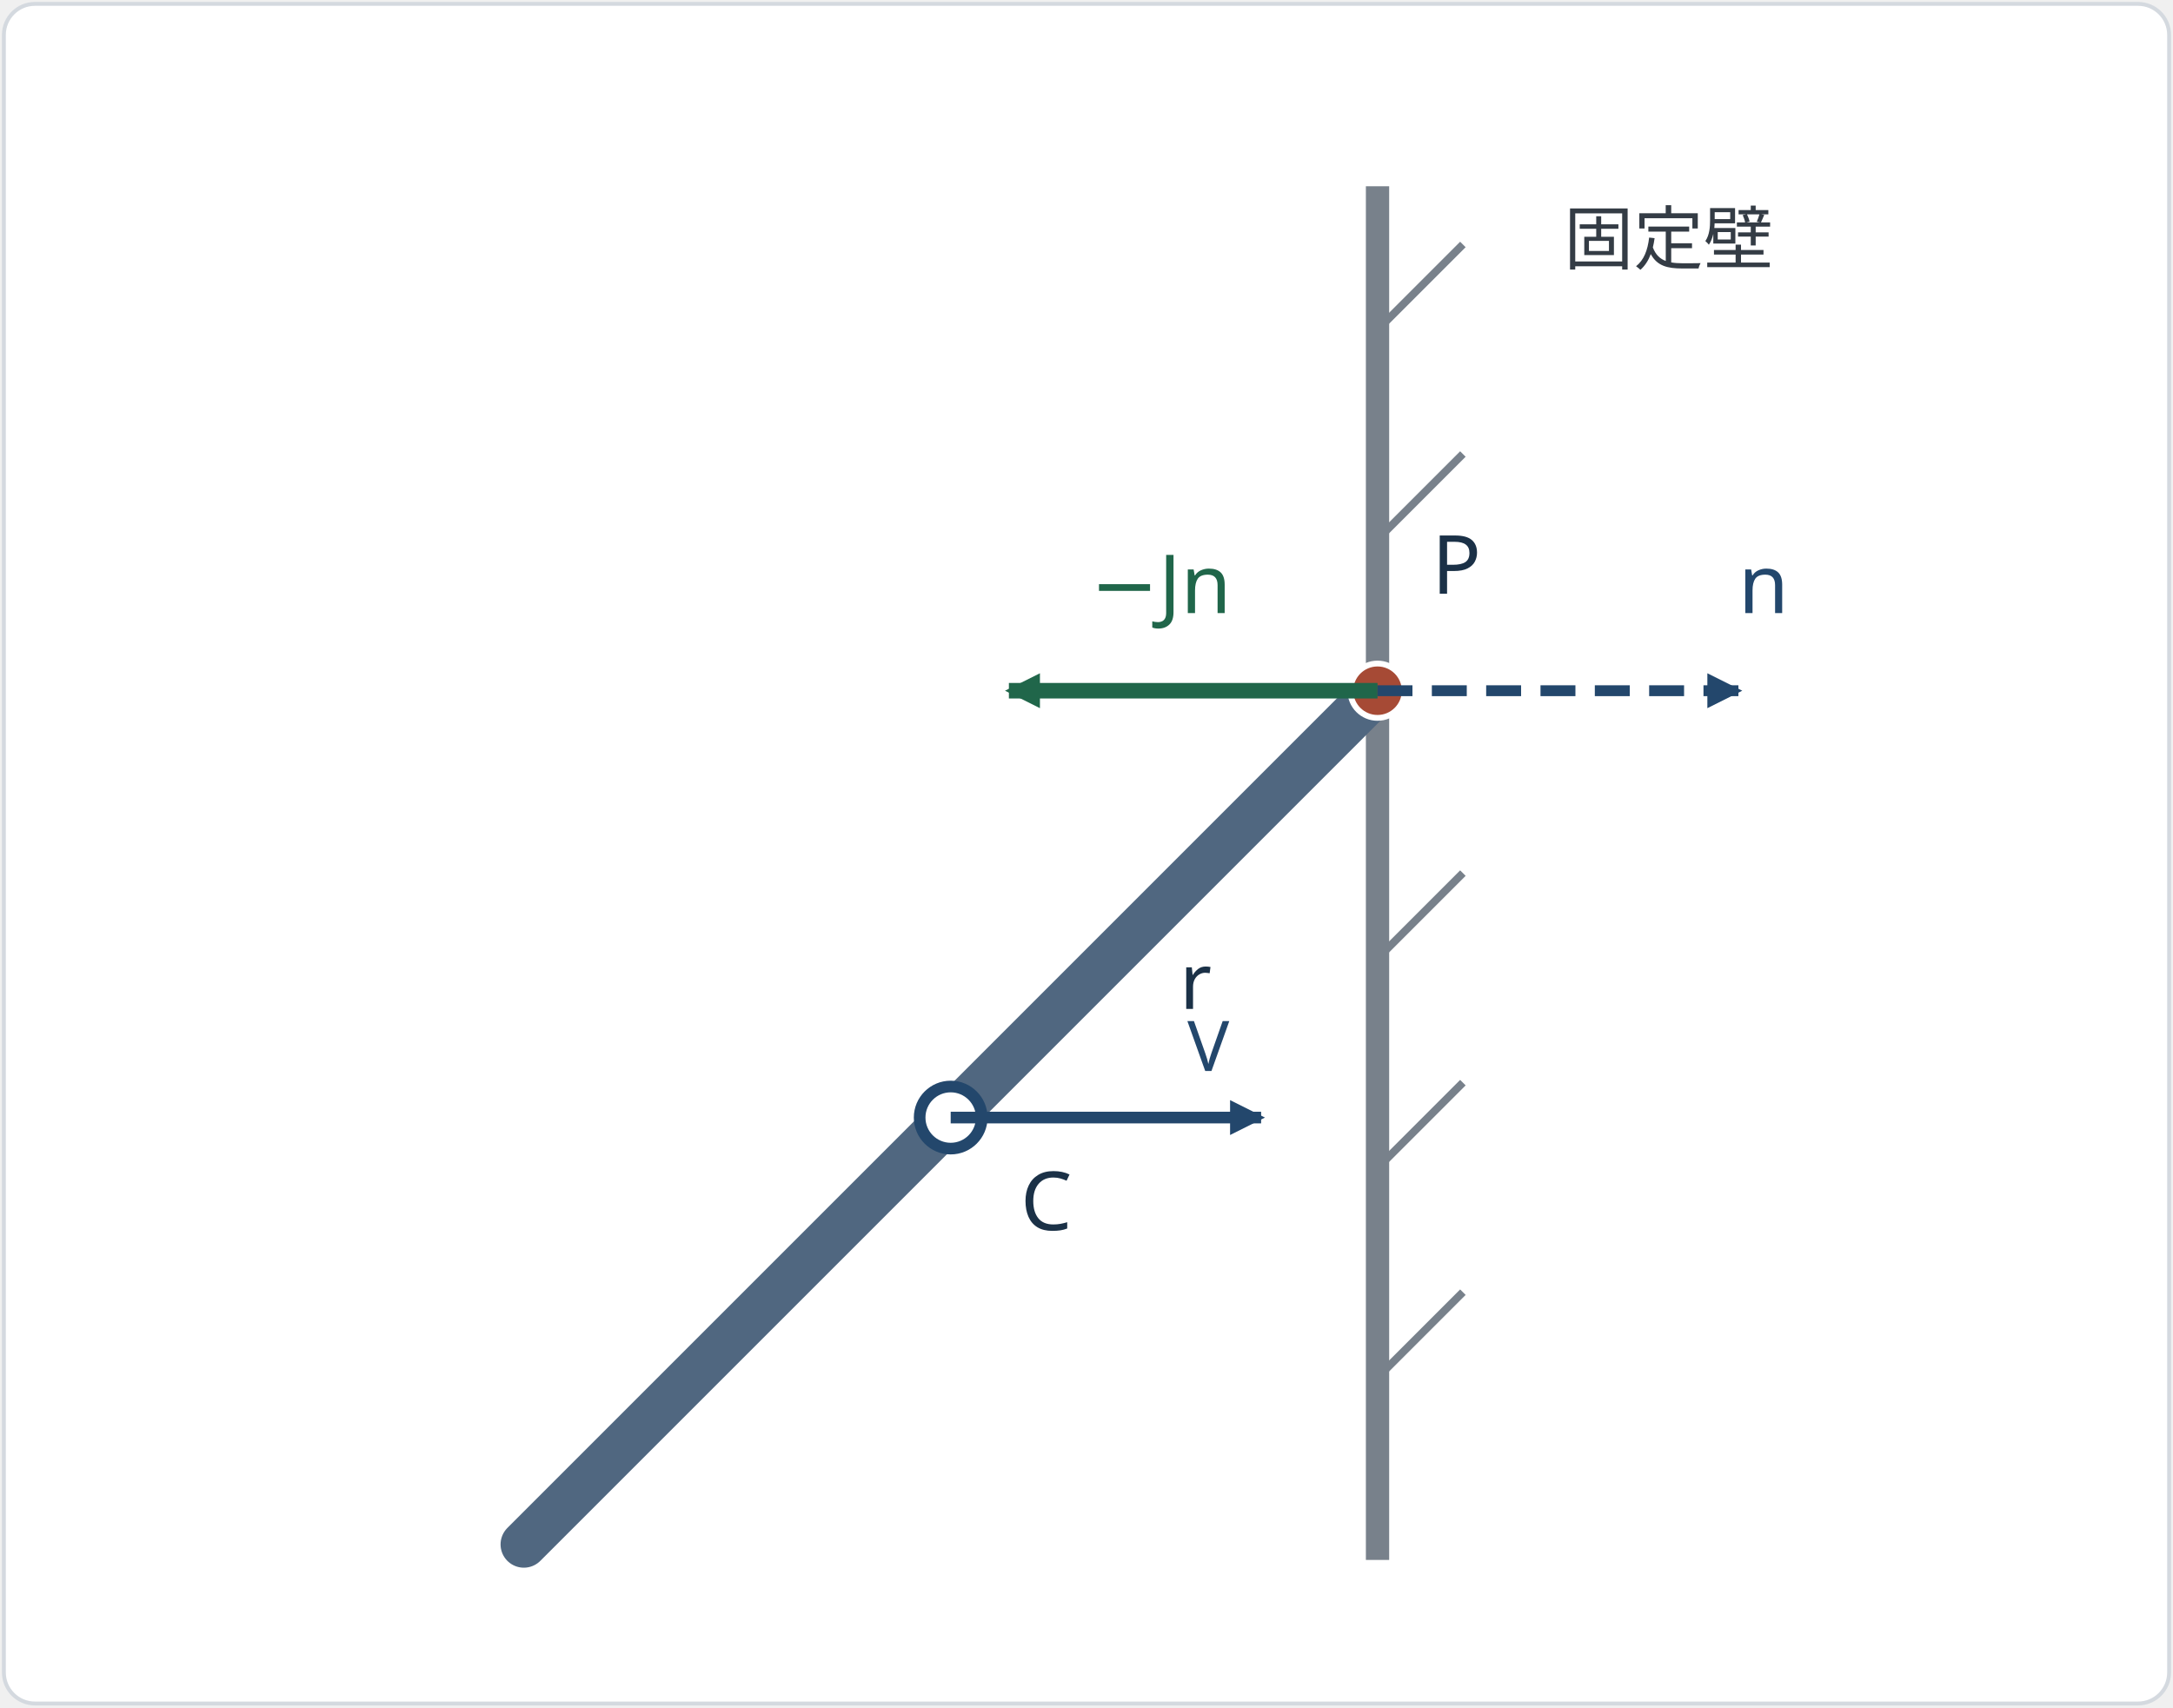
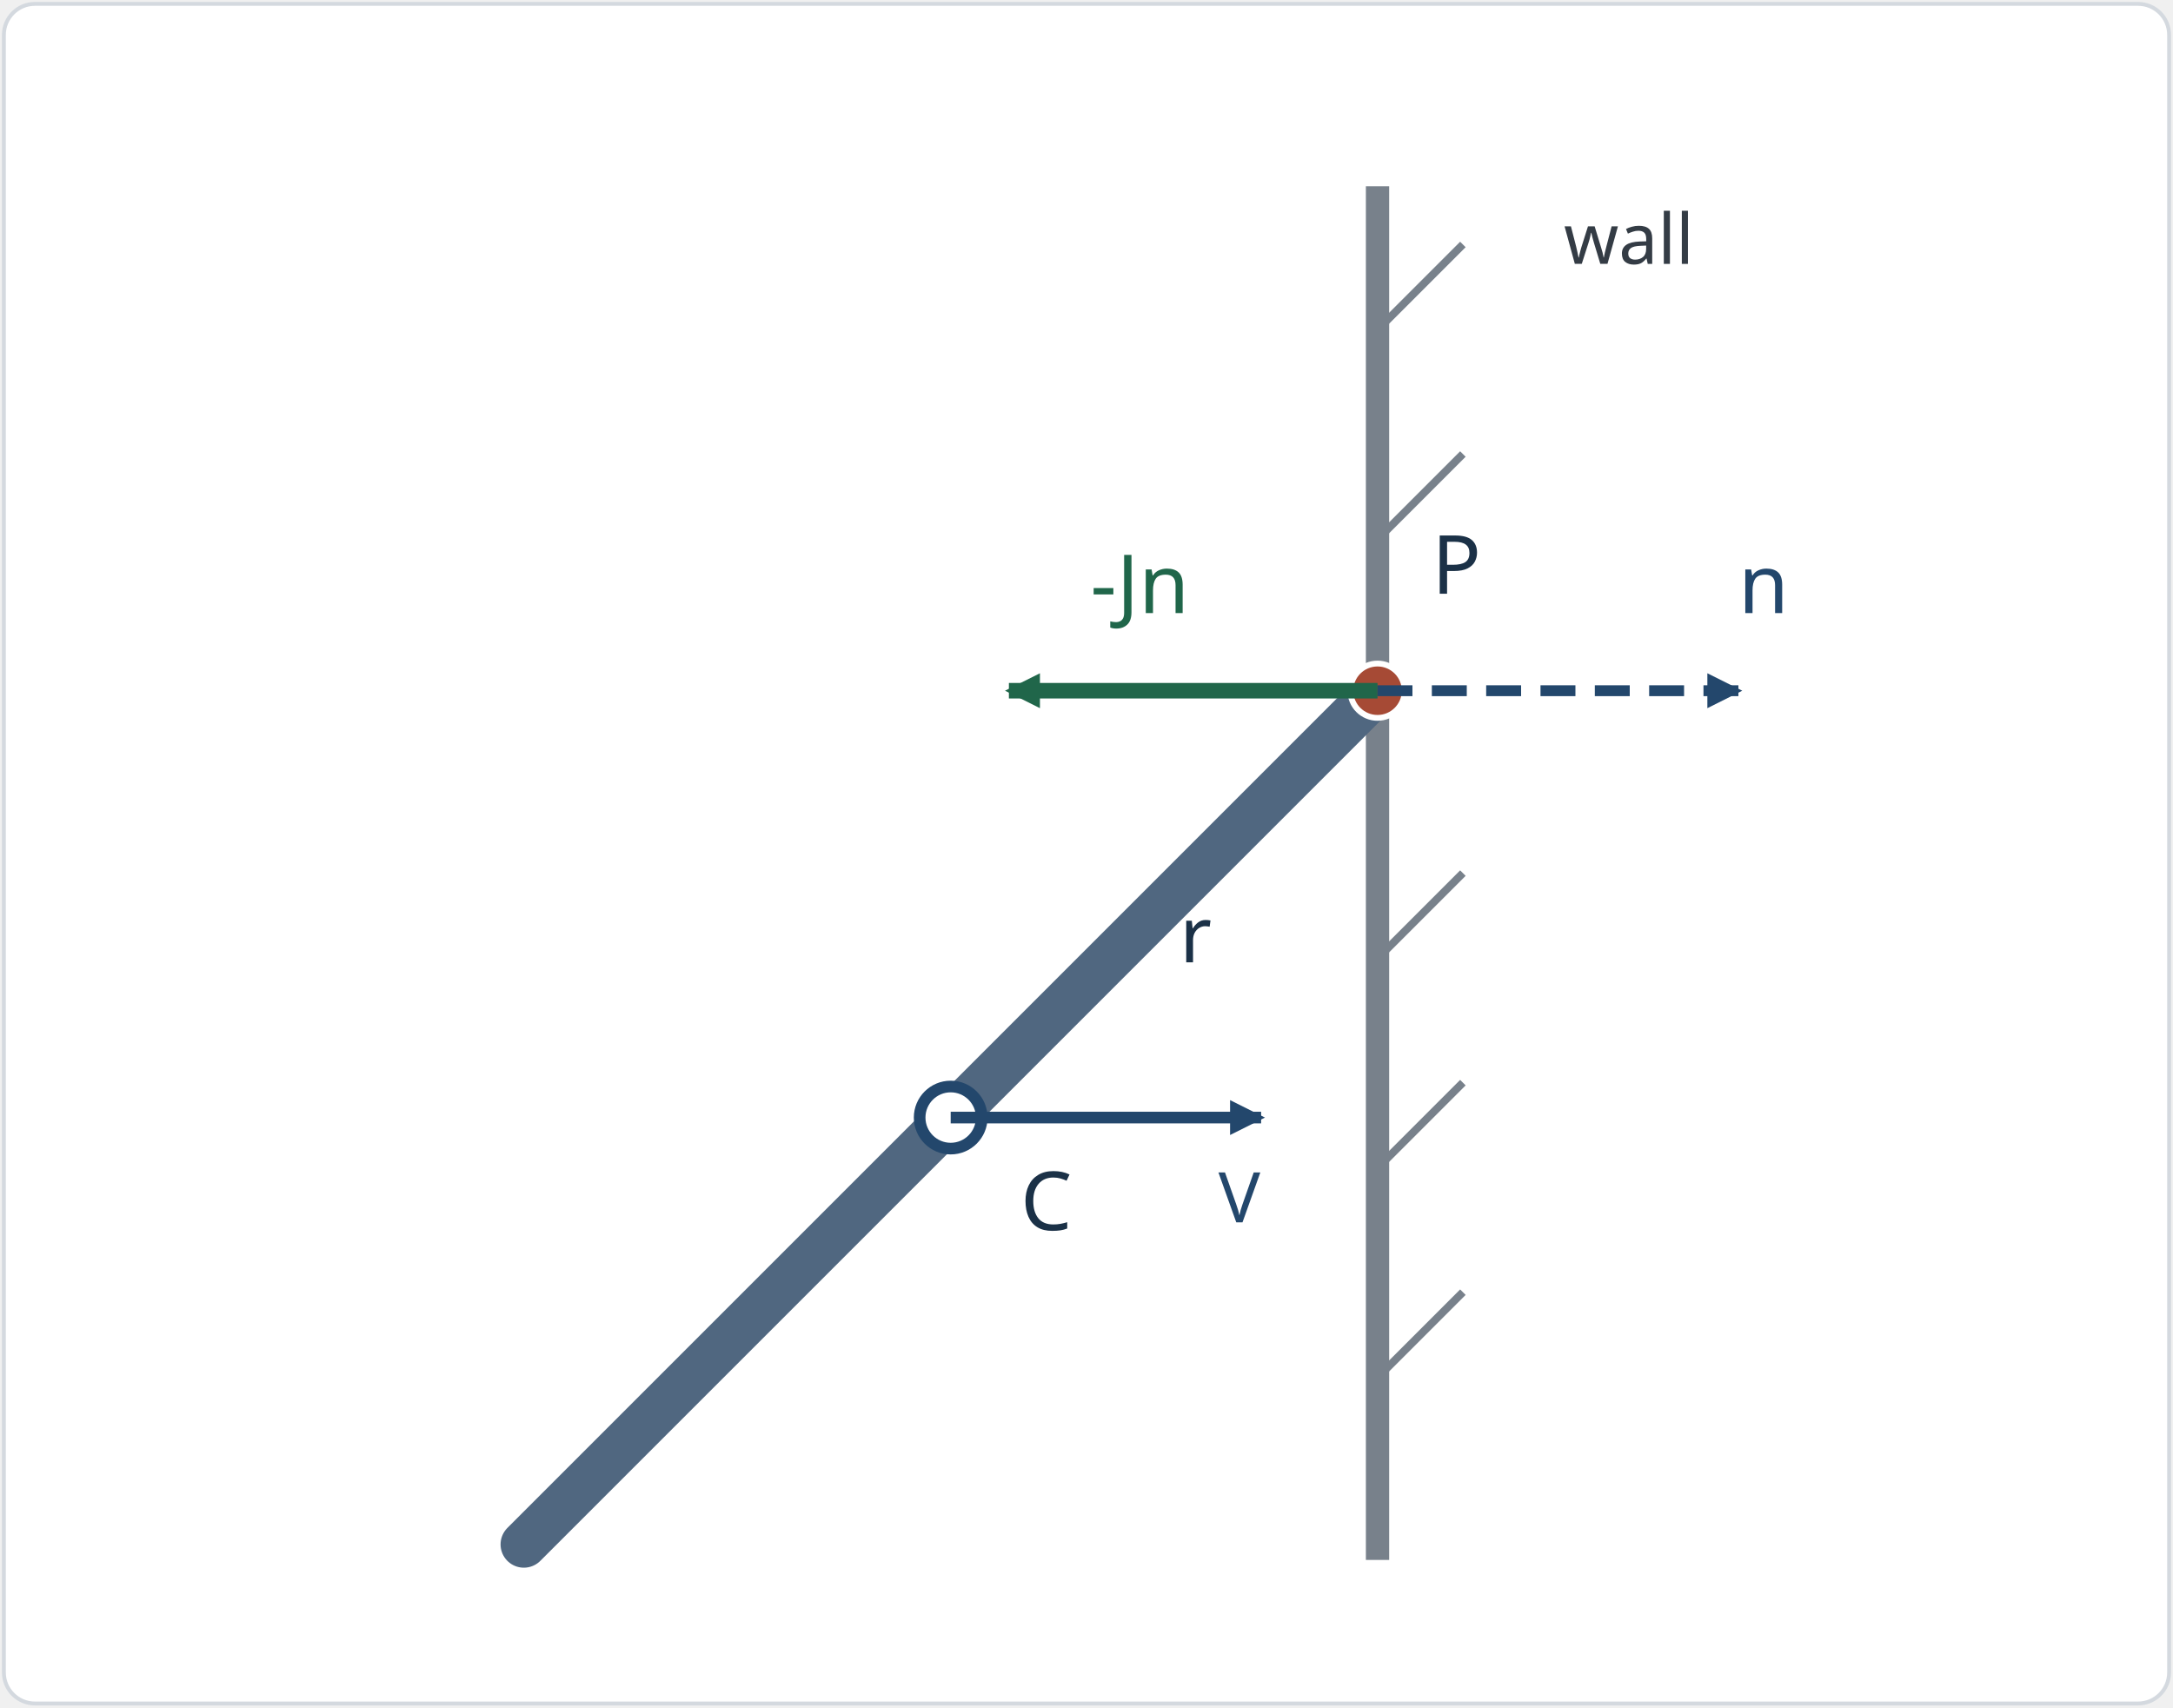
<svg xmlns="http://www.w3.org/2000/svg" viewBox="0 0 560 440" width="560" height="440" data-layout-lint="strict" role="img" aria-labelledby="impact-title impact-desc">
  <defs>
    <marker id="impact-arrow" markerWidth="9" markerHeight="9" refX="8" refY="4.5" orient="auto" markerUnits="userSpaceOnUse">
      <path d="M0 0 L9 4.5 L0 9 Z" fill="#23476c" />
    </marker>
    <marker id="impact-arrow-green" markerWidth="9" markerHeight="9" refX="8" refY="4.5" orient="auto" markerUnits="userSpaceOnUse">
      <path d="M0 0 L9 4.5 L0 9 Z" fill="#20664a" />
    </marker>
  </defs>
  <rect x="1" y="1" width="558" height="438" rx="8" fill="#fff" stroke="#d4d9df" stroke-width="1" />
  <g fill="none" stroke="#78818b" stroke-width="2">
    <line x1="355" y1="48" x2="355" y2="402" stroke-width="6" />
    <line x1="355" y1="85" x2="377" y2="63" />
    <line x1="355" y1="139" x2="377" y2="117" />
    <line x1="355" y1="247" x2="377" y2="225" />
    <line x1="355" y1="301" x2="377" y2="279" />
    <line x1="355" y1="355" x2="377" y2="333" />
  </g>
-   <text x="403" y="68" font-size="18" font-family="sans-serif" fill="#343c45">固定壁</text>
+   <text x="403" y="68" font-size="18" font-family="sans-serif" fill="#343c45">wall</text>
  <line x1="135" y1="398" x2="355" y2="178" stroke="#506780" stroke-width="12" stroke-linecap="round" />
  <circle cx="245" cy="288" r="8" fill="#fff" stroke="#23476c" stroke-width="3" />
  <circle cx="355" cy="178" r="7" fill="#a64a35" stroke="#fff" stroke-width="1.5" />
  <text x="263" y="317" font-size="21" font-family="sans-serif" fill="#1b3147">C</text>
  <text x="369" y="153" font-size="21" font-family="sans-serif" fill="#1b3147">P</text>
-   <text x="304" y="260" font-size="20" font-family="sans-serif" fill="#1b3147">r</text>
+   <text x="304" y="248" font-size="20" font-family="sans-serif" fill="#1b3147">r</text>
  <line x1="245" y1="288" x2="325" y2="288" stroke="#23476c" stroke-width="3" marker-end="url(#impact-arrow)" />
-   <text x="306" y="276" font-size="18" font-family="sans-serif" fill="#23476c">V</text>
+   <text x="314" y="315" font-size="18" font-family="sans-serif" fill="#23476c">V</text>
  <line x1="355" y1="178" x2="260" y2="178" stroke="#20664a" stroke-width="4" marker-end="url(#impact-arrow-green)" data-series-group="contact-directions" data-series-label="impulse" />
-   <text x="281" y="158" font-size="21" font-family="sans-serif" fill="#20664a">−Jn</text>
+   <text x="281" y="158" font-size="21" font-family="sans-serif" fill="#20664a">-Jn</text>
  <line x1="355" y1="178" x2="448" y2="178" stroke="#23476c" stroke-width="2.8" stroke-dasharray="9 5" marker-end="url(#impact-arrow)" data-series-group="contact-directions" data-series-label="normal" />
  <text x="448" y="158" font-size="21" font-family="sans-serif" fill="#23476c">n</text>
</svg>
